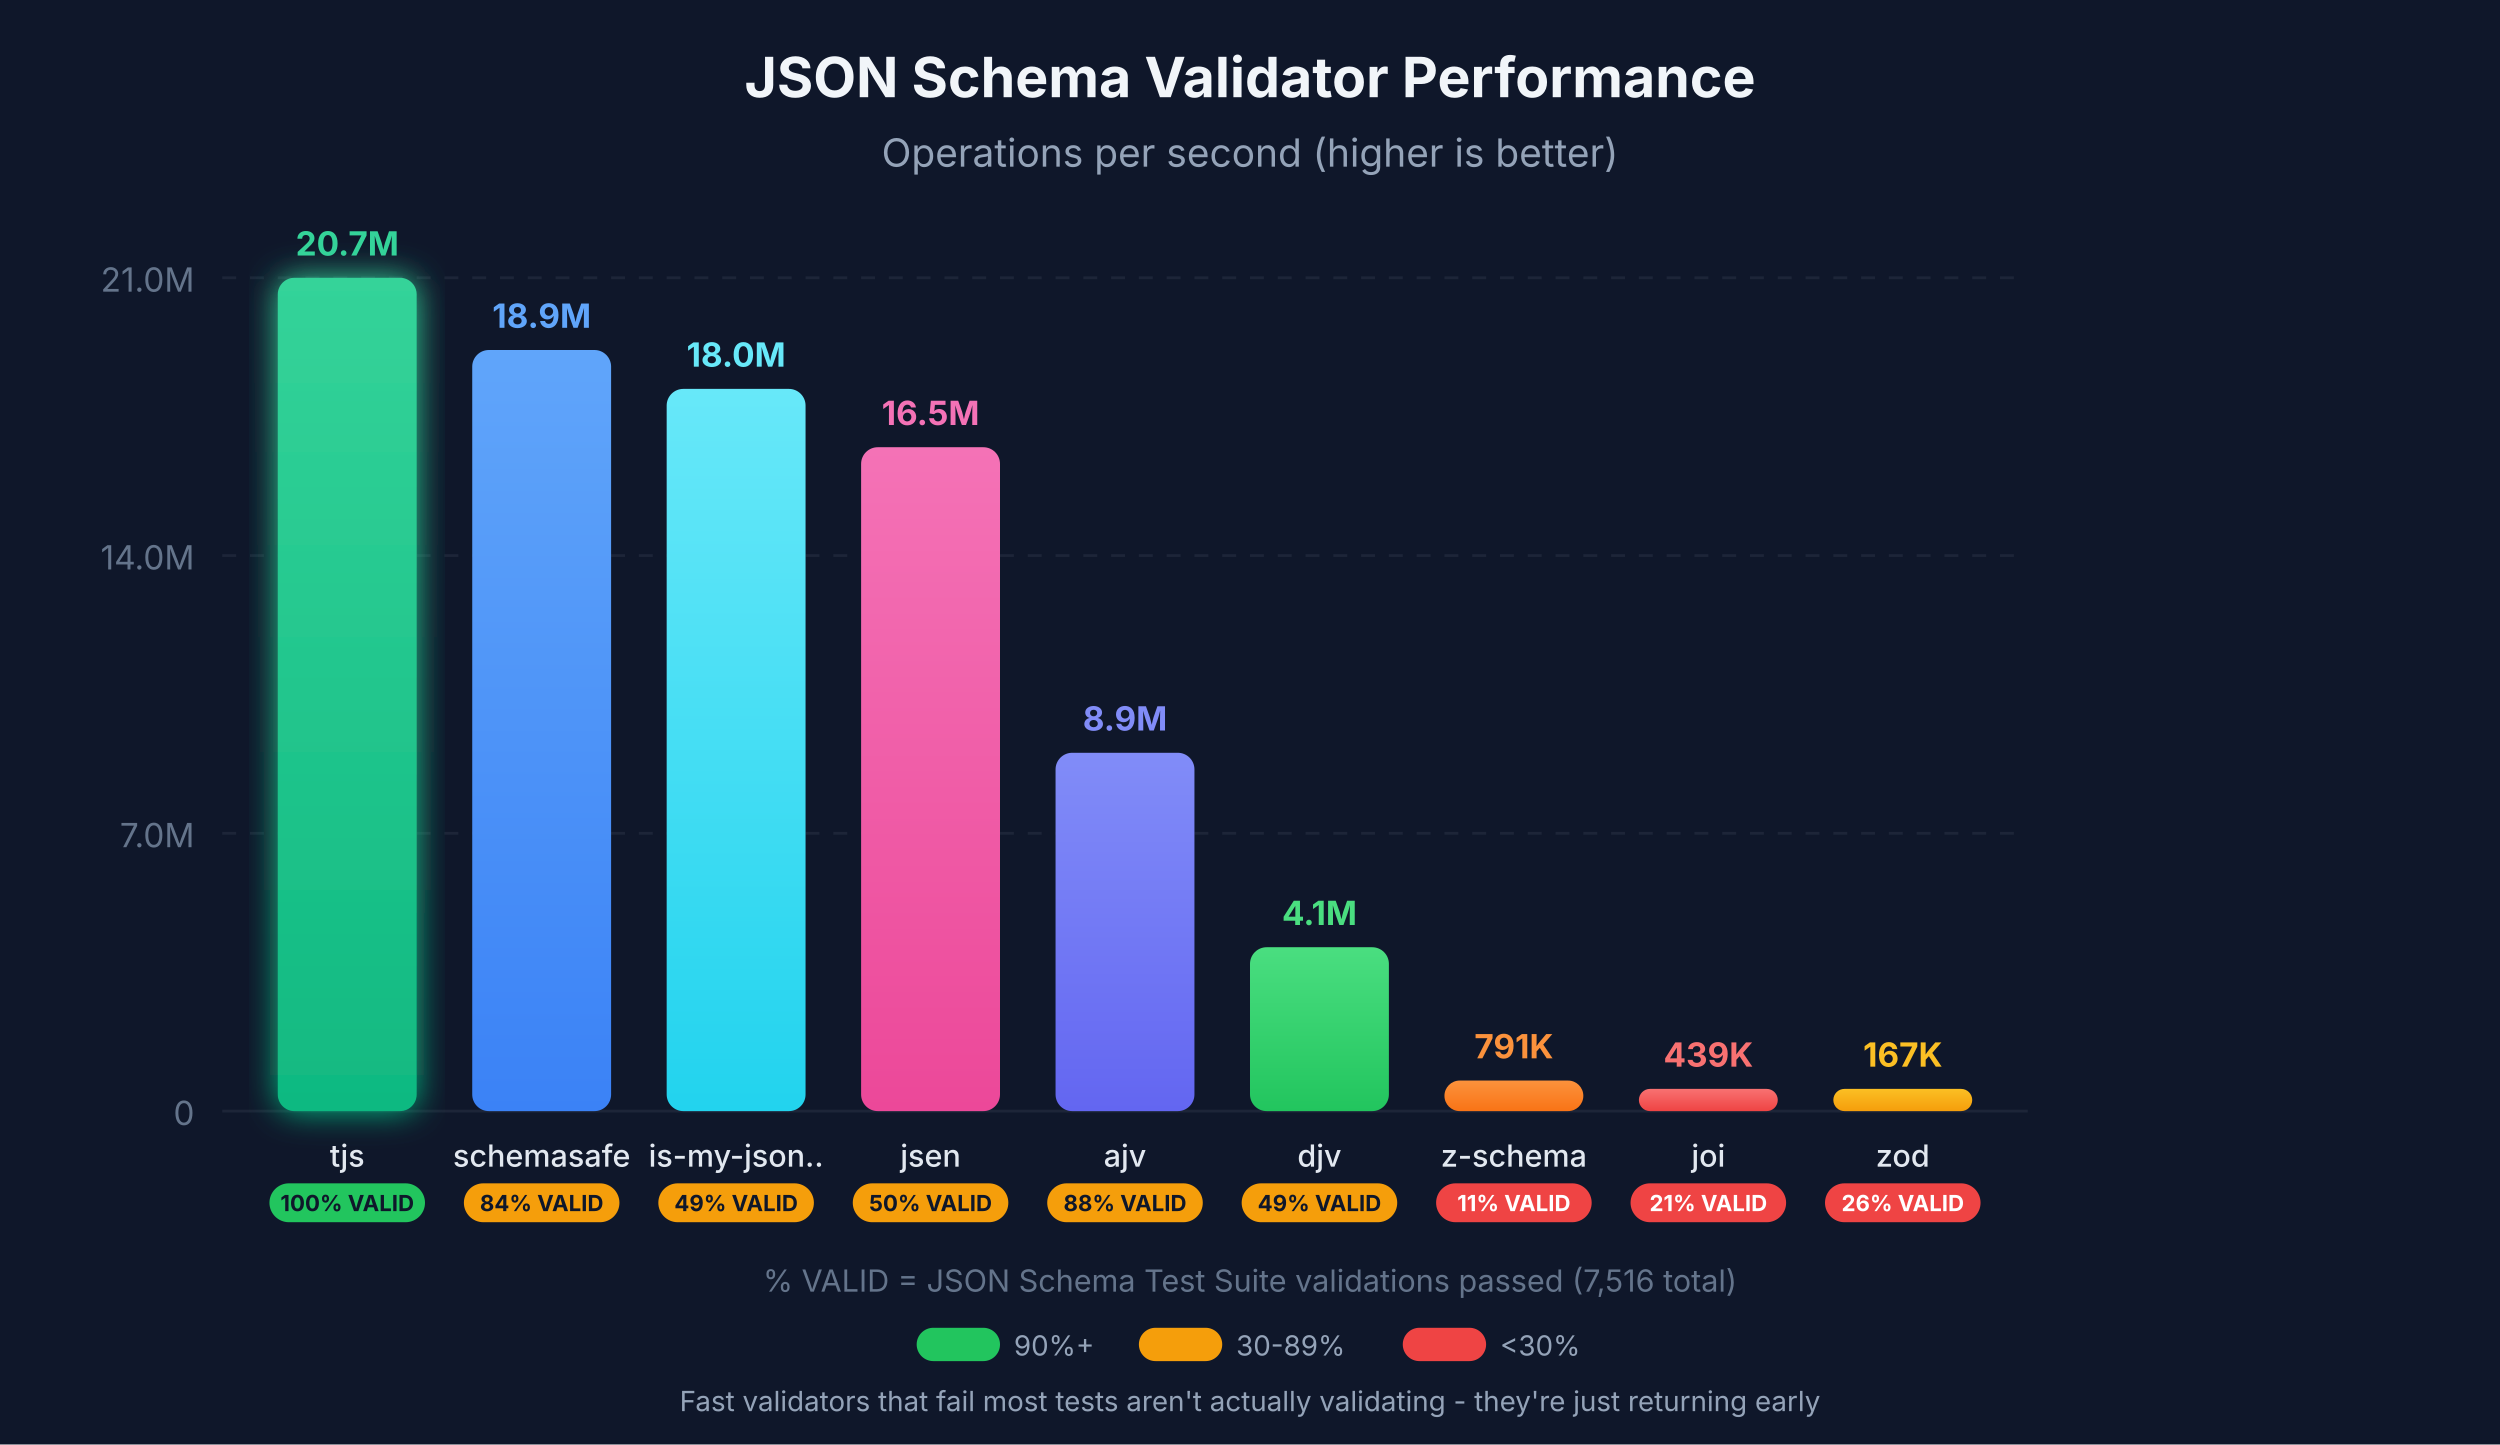
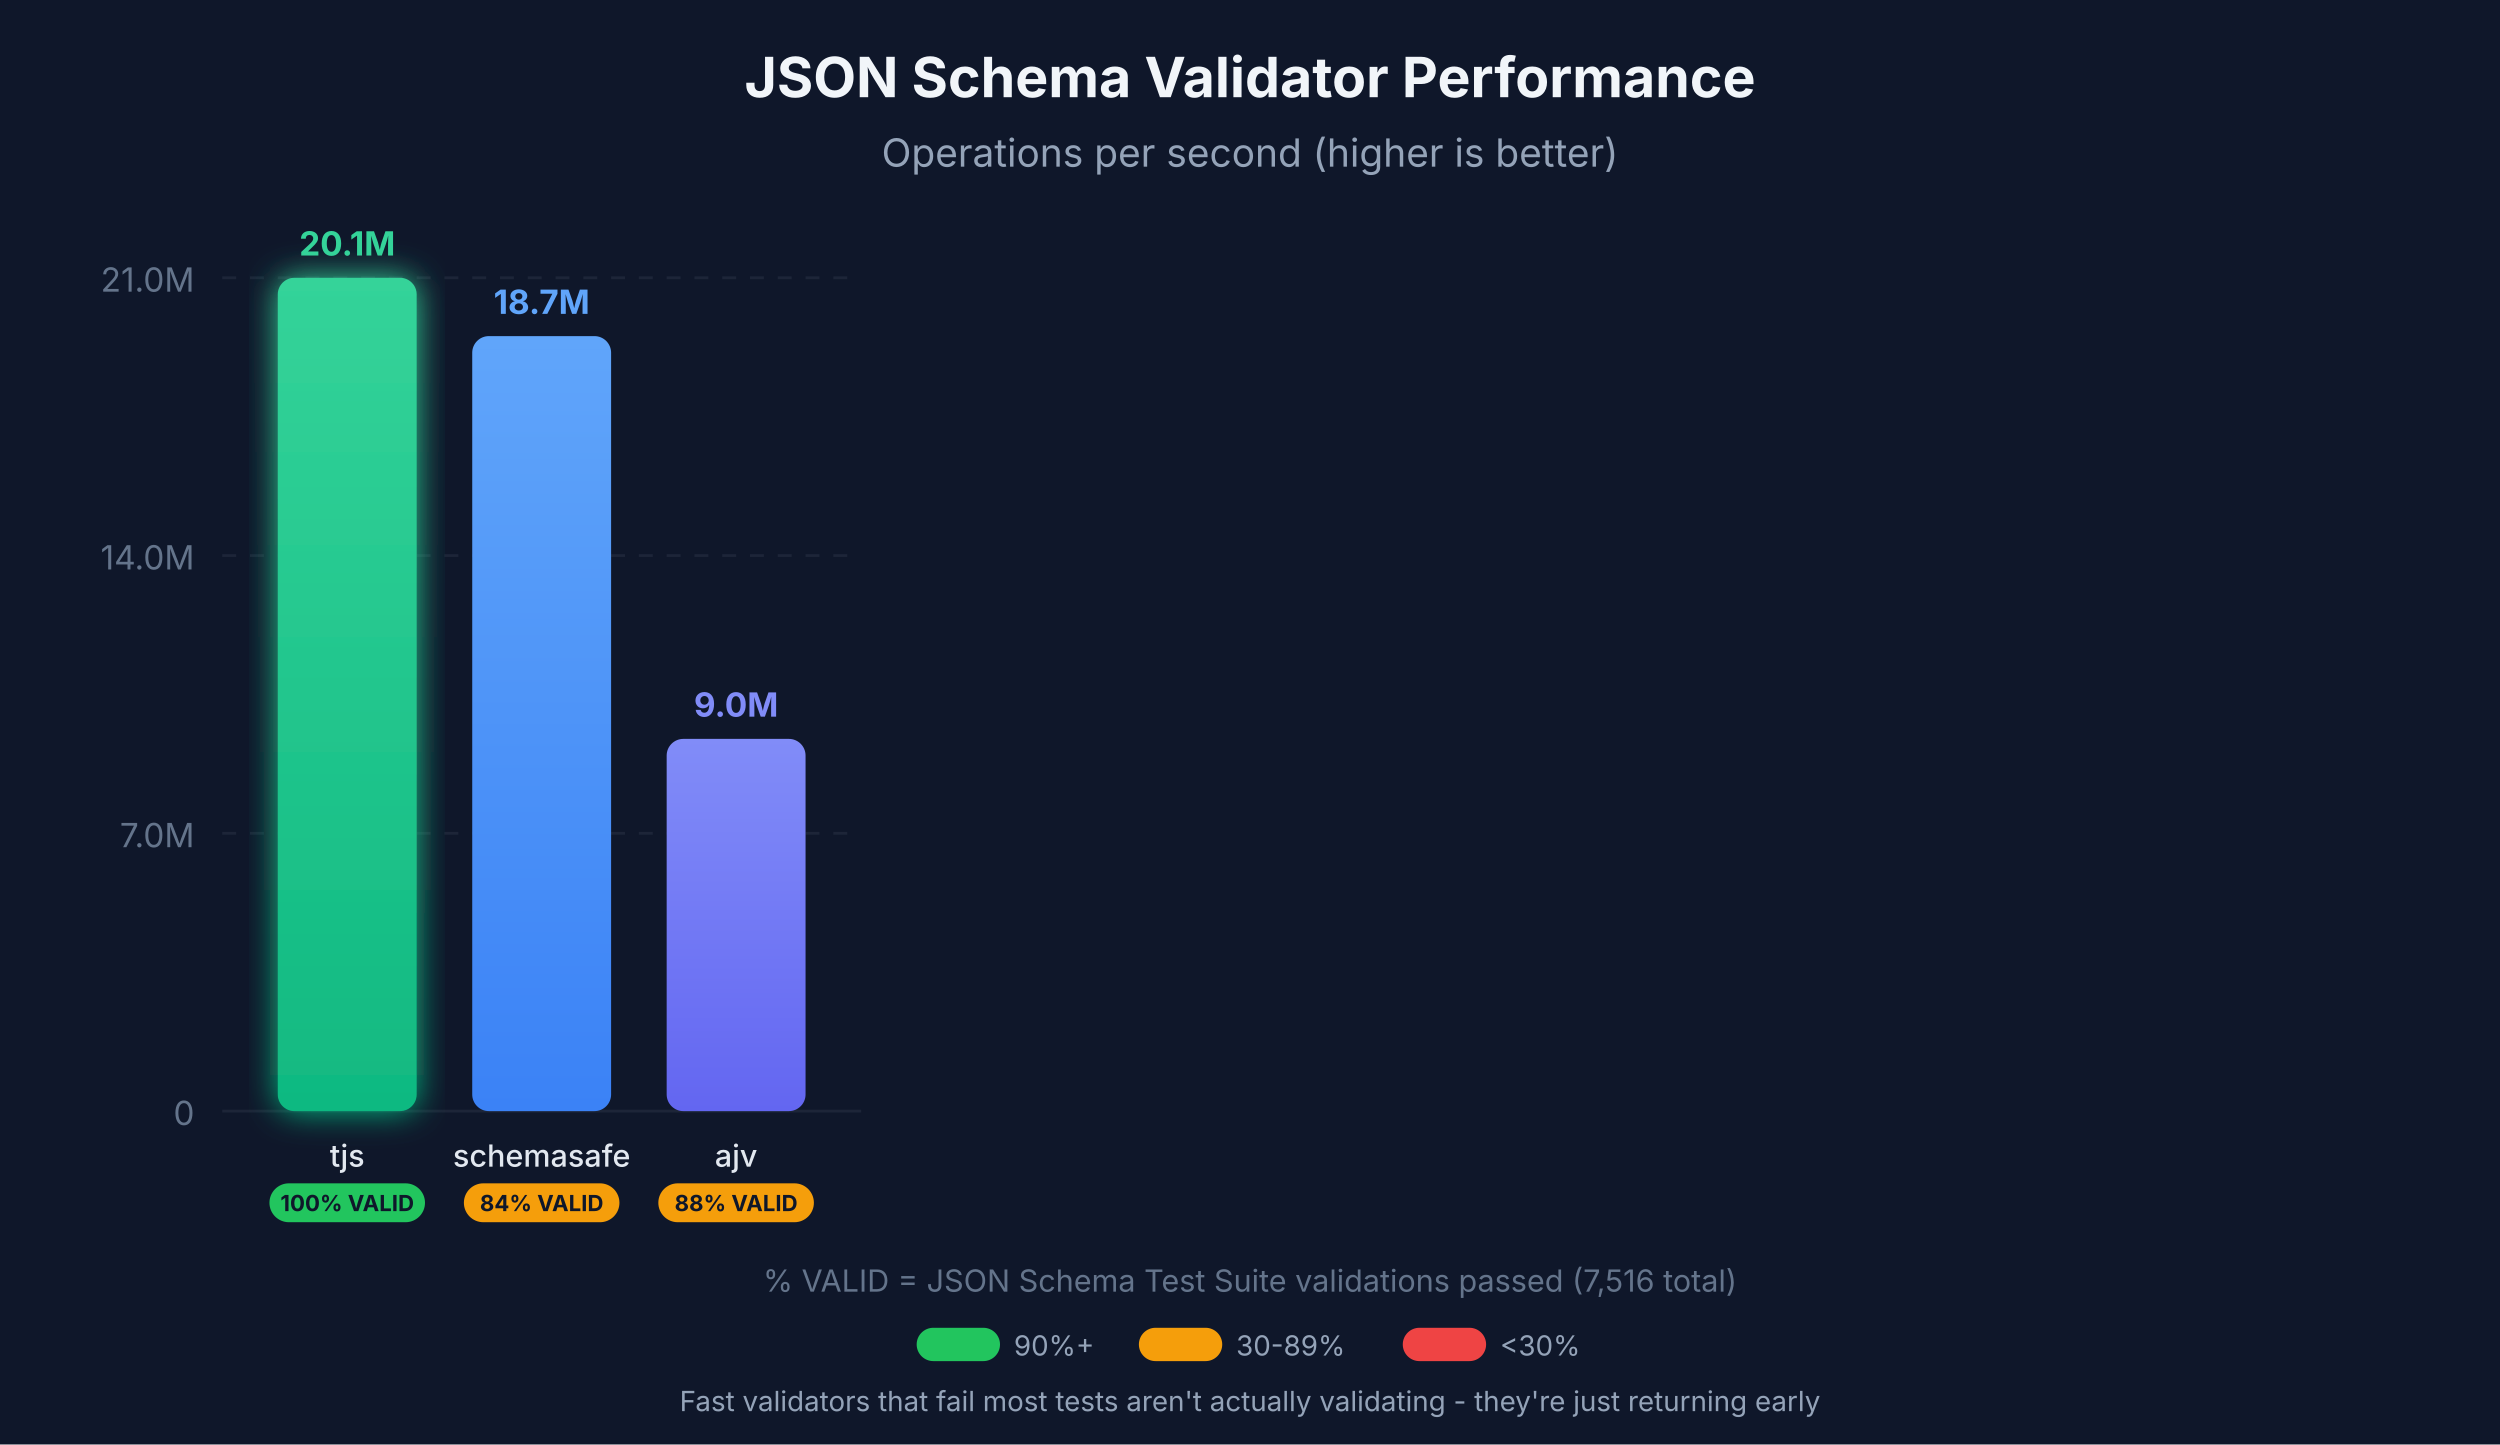
<svg xmlns="http://www.w3.org/2000/svg" viewBox="0 0 900 520">
  <defs>
    <linearGradient id="grad-tjs" x1="0%" y1="0%" x2="0%" y2="100%">
      <stop offset="0%" style="stop-color:#34d399;stop-opacity:1" />
      <stop offset="100%" style="stop-color:#10b981;stop-opacity:1" />
    </linearGradient>
    <linearGradient id="grad-schemasafe" x1="0%" y1="0%" x2="0%" y2="100%">
      <stop offset="0%" style="stop-color:#60a5fa;stop-opacity:1" />
      <stop offset="100%" style="stop-color:#3b82f6;stop-opacity:1" />
    </linearGradient>
-     <linearGradient id="grad-is-my-json-valid" x1="0%" y1="0%" x2="0%" y2="100%">
-       <stop offset="0%" style="stop-color:#67e8f9;stop-opacity:1" />
-       <stop offset="100%" style="stop-color:#22d3ee;stop-opacity:1" />
-     </linearGradient>
-     <linearGradient id="grad-jsen" x1="0%" y1="0%" x2="0%" y2="100%">
-       <stop offset="0%" style="stop-color:#f472b6;stop-opacity:1" />
-       <stop offset="100%" style="stop-color:#ec4899;stop-opacity:1" />
-     </linearGradient>
    <linearGradient id="grad-ajv" x1="0%" y1="0%" x2="0%" y2="100%">
      <stop offset="0%" style="stop-color:#818cf8;stop-opacity:1" />
      <stop offset="100%" style="stop-color:#6366f1;stop-opacity:1" />
-     </linearGradient>
-     <linearGradient id="grad-djv" x1="0%" y1="0%" x2="0%" y2="100%">
-       <stop offset="0%" style="stop-color:#4ade80;stop-opacity:1" />
-       <stop offset="100%" style="stop-color:#22c55e;stop-opacity:1" />
-     </linearGradient>
-     <linearGradient id="grad-z-schema" x1="0%" y1="0%" x2="0%" y2="100%">
-       <stop offset="0%" style="stop-color:#fb923c;stop-opacity:1" />
-       <stop offset="100%" style="stop-color:#f97316;stop-opacity:1" />
-     </linearGradient>
-     <linearGradient id="grad-joi" x1="0%" y1="0%" x2="0%" y2="100%">
-       <stop offset="0%" style="stop-color:#f87171;stop-opacity:1" />
-       <stop offset="100%" style="stop-color:#ef4444;stop-opacity:1" />
-     </linearGradient>
-     <linearGradient id="grad-zod" x1="0%" y1="0%" x2="0%" y2="100%">
-       <stop offset="0%" style="stop-color:#fbbf24;stop-opacity:1" />
-       <stop offset="100%" style="stop-color:#f59e0b;stop-opacity:1" />
    </linearGradient>
    <filter id="glow-tjs" x="-20%" y="-20%" width="140%" height="140%">
      <feGaussianBlur stdDeviation="6" result="coloredBlur" />
      <feMerge>
        <feMergeNode in="coloredBlur" />
        <feMergeNode in="SourceGraphic" />
      </feMerge>
    </filter>
  </defs>
  <rect width="900" height="520" fill="#0f172a" />
  <g opacity="0.1">
-     <line x1="80" y1="400" x2="730" y2="400" stroke="#94a3b8" stroke-width="1" />
-     <line x1="80" y1="300" x2="730" y2="300" stroke="#94a3b8" stroke-width="1" stroke-dasharray="5,5" />
-     <line x1="80" y1="200" x2="730" y2="200" stroke="#94a3b8" stroke-width="1" stroke-dasharray="5,5" />
-     <line x1="80" y1="100" x2="730" y2="100" stroke="#94a3b8" stroke-width="1" stroke-dasharray="5,5" />
+     <line x1="80" y1="400" x2="310" y2="400" stroke="#94a3b8" stroke-width="1" />
+     <line x1="80" y1="300" x2="310" y2="300" stroke="#94a3b8" stroke-width="1" stroke-dasharray="5,5" />
+     <line x1="80" y1="200" x2="310" y2="200" stroke="#94a3b8" stroke-width="1" stroke-dasharray="5,5" />
+     <line x1="80" y1="100" x2="310" y2="100" stroke="#94a3b8" stroke-width="1" stroke-dasharray="5,5" />
  </g>
  <text x="70" y="405" text-anchor="end" fill="#64748b" font-family="system-ui, -apple-system, sans-serif" font-size="12">0</text>
  <text x="70" y="305" text-anchor="end" fill="#64748b" font-family="system-ui, -apple-system, sans-serif" font-size="12">7.0M</text>
  <text x="70" y="205" text-anchor="end" fill="#64748b" font-family="system-ui, -apple-system, sans-serif" font-size="12">14.0M</text>
  <text x="70" y="105" text-anchor="end" fill="#64748b" font-family="system-ui, -apple-system, sans-serif" font-size="12">21.0M</text>
  <text x="450" y="35" text-anchor="middle" fill="#f1f5f9" font-family="system-ui, -apple-system, sans-serif" font-size="20" font-weight="bold">JSON Schema Validator Performance</text>
  <text x="450" y="60" text-anchor="middle" fill="#94a3b8" font-family="system-ui, -apple-system, sans-serif" font-size="14">Operations per second (higher is better)</text>
  <rect x="100" y="100" width="50" height="300" rx="6" fill="url(#grad-tjs)" filter="url(#glow-tjs)" />
-   <text x="125" y="92" text-anchor="middle" fill="#34d399" font-family="system-ui, -apple-system, sans-serif" font-size="12" font-weight="bold">20.7M</text>
+   <text x="125" y="92" text-anchor="middle" fill="#34d399" font-family="system-ui, -apple-system, sans-serif" font-size="12" font-weight="bold">20.1M</text>
  <text x="125" y="420" text-anchor="middle" fill="#e2e8f0" font-family="system-ui, -apple-system, sans-serif" font-size="11" font-weight="500">tjs</text>
  <rect x="97" y="426" width="56" height="14" rx="7" fill="#22c55e" />
  <text x="125" y="436" text-anchor="middle" fill="#0f172a" font-family="system-ui, -apple-system, sans-serif" font-size="8" font-weight="bold">100% VALID</text>
-   <rect x="170" y="126" width="50" height="274" rx="6" fill="url(#grad-schemasafe)" />
-   <text x="195" y="118" text-anchor="middle" fill="#60a5fa" font-family="system-ui, -apple-system, sans-serif" font-size="12" font-weight="bold">18.9M</text>
+   <rect x="170" y="121" width="50" height="279" rx="6" fill="url(#grad-schemasafe)" />
+   <text x="195" y="113" text-anchor="middle" fill="#60a5fa" font-family="system-ui, -apple-system, sans-serif" font-size="12" font-weight="bold">18.7M</text>
  <text x="195" y="420" text-anchor="middle" fill="#e2e8f0" font-family="system-ui, -apple-system, sans-serif" font-size="11" font-weight="500">schemasafe</text>
  <rect x="167" y="426" width="56" height="14" rx="7" fill="#f59e0b" />
  <text x="195" y="436" text-anchor="middle" fill="#0f172a" font-family="system-ui, -apple-system, sans-serif" font-size="8" font-weight="bold">84% VALID</text>
-   <rect x="240" y="140" width="50" height="260" rx="6" fill="url(#grad-is-my-json-valid)" />
-   <text x="265" y="132" text-anchor="middle" fill="#67e8f9" font-family="system-ui, -apple-system, sans-serif" font-size="12" font-weight="bold">18.0M</text>
-   <text x="265" y="420" text-anchor="middle" fill="#e2e8f0" font-family="system-ui, -apple-system, sans-serif" font-size="11" font-weight="500">is-my-json..</text>
+   <rect x="240" y="266" width="50" height="134" rx="6" fill="url(#grad-ajv)" />
+   <text x="265" y="258" text-anchor="middle" fill="#818cf8" font-family="system-ui, -apple-system, sans-serif" font-size="12" font-weight="bold">9.0M</text>
+   <text x="265" y="420" text-anchor="middle" fill="#e2e8f0" font-family="system-ui, -apple-system, sans-serif" font-size="11" font-weight="500">ajv</text>
  <rect x="237" y="426" width="56" height="14" rx="7" fill="#f59e0b" />
-   <text x="265" y="436" text-anchor="middle" fill="#0f172a" font-family="system-ui, -apple-system, sans-serif" font-size="8" font-weight="bold">49% VALID</text>
-   <rect x="310" y="161" width="50" height="239" rx="6" fill="url(#grad-jsen)" />
-   <text x="335" y="153" text-anchor="middle" fill="#f472b6" font-family="system-ui, -apple-system, sans-serif" font-size="12" font-weight="bold">16.5M</text>
-   <text x="335" y="420" text-anchor="middle" fill="#e2e8f0" font-family="system-ui, -apple-system, sans-serif" font-size="11" font-weight="500">jsen</text>
-   <rect x="307" y="426" width="56" height="14" rx="7" fill="#f59e0b" />
-   <text x="335" y="436" text-anchor="middle" fill="#0f172a" font-family="system-ui, -apple-system, sans-serif" font-size="8" font-weight="bold">50% VALID</text>
-   <rect x="380" y="271" width="50" height="129" rx="6" fill="url(#grad-ajv)" />
-   <text x="405" y="263" text-anchor="middle" fill="#818cf8" font-family="system-ui, -apple-system, sans-serif" font-size="12" font-weight="bold">8.9M</text>
-   <text x="405" y="420" text-anchor="middle" fill="#e2e8f0" font-family="system-ui, -apple-system, sans-serif" font-size="11" font-weight="500">ajv</text>
-   <rect x="377" y="426" width="56" height="14" rx="7" fill="#f59e0b" />
-   <text x="405" y="436" text-anchor="middle" fill="#0f172a" font-family="system-ui, -apple-system, sans-serif" font-size="8" font-weight="bold">88% VALID</text>
-   <rect x="450" y="341" width="50" height="59" rx="6" fill="url(#grad-djv)" />
-   <text x="475" y="333" text-anchor="middle" fill="#4ade80" font-family="system-ui, -apple-system, sans-serif" font-size="12" font-weight="bold">4.1M</text>
-   <text x="475" y="420" text-anchor="middle" fill="#e2e8f0" font-family="system-ui, -apple-system, sans-serif" font-size="11" font-weight="500">djv</text>
-   <rect x="447" y="426" width="56" height="14" rx="7" fill="#f59e0b" />
-   <text x="475" y="436" text-anchor="middle" fill="#0f172a" font-family="system-ui, -apple-system, sans-serif" font-size="8" font-weight="bold">49% VALID</text>
-   <rect x="520" y="389" width="50" height="11" rx="5.5" fill="url(#grad-z-schema)" />
-   <text x="545" y="381" text-anchor="middle" fill="#fb923c" font-family="system-ui, -apple-system, sans-serif" font-size="12" font-weight="bold">791K</text>
-   <text x="545" y="420" text-anchor="middle" fill="#e2e8f0" font-family="system-ui, -apple-system, sans-serif" font-size="11" font-weight="500">z-schema</text>
-   <rect x="517" y="426" width="56" height="14" rx="7" fill="#ef4444" />
-   <text x="545" y="436" text-anchor="middle" fill="#fff" font-family="system-ui, -apple-system, sans-serif" font-size="8" font-weight="bold">11% VALID</text>
-   <rect x="590" y="392" width="50" height="8" rx="4" fill="url(#grad-joi)" />
-   <text x="615" y="384" text-anchor="middle" fill="#f87171" font-family="system-ui, -apple-system, sans-serif" font-size="12" font-weight="bold">439K</text>
-   <text x="615" y="420" text-anchor="middle" fill="#e2e8f0" font-family="system-ui, -apple-system, sans-serif" font-size="11" font-weight="500">joi</text>
-   <rect x="587" y="426" width="56" height="14" rx="7" fill="#ef4444" />
-   <text x="615" y="436" text-anchor="middle" fill="#fff" font-family="system-ui, -apple-system, sans-serif" font-size="8" font-weight="bold">21% VALID</text>
-   <rect x="660" y="392" width="50" height="8" rx="4" fill="url(#grad-zod)" />
-   <text x="685" y="384" text-anchor="middle" fill="#fbbf24" font-family="system-ui, -apple-system, sans-serif" font-size="12" font-weight="bold">167K</text>
-   <text x="685" y="420" text-anchor="middle" fill="#e2e8f0" font-family="system-ui, -apple-system, sans-serif" font-size="11" font-weight="500">zod</text>
-   <rect x="657" y="426" width="56" height="14" rx="7" fill="#ef4444" />
-   <text x="685" y="436" text-anchor="middle" fill="#fff" font-family="system-ui, -apple-system, sans-serif" font-size="8" font-weight="bold">26% VALID</text>
+   <text x="265" y="436" text-anchor="middle" fill="#0f172a" font-family="system-ui, -apple-system, sans-serif" font-size="8" font-weight="bold">88% VALID</text>
  <text x="450" y="465" text-anchor="middle" fill="#64748b" font-family="system-ui, -apple-system, sans-serif" font-size="11">% VALID = JSON Schema Test Suite validations passed (7,516 total)</text>
  <g transform="translate(330, 478)">
    <rect x="0" y="0" width="30" height="12" rx="6" fill="#22c55e" />
    <text x="35" y="10" fill="#94a3b8" font-family="system-ui, -apple-system, sans-serif" font-size="10">90%+</text>
    <rect x="80" y="0" width="30" height="12" rx="6" fill="#f59e0b" />
    <text x="115" y="10" fill="#94a3b8" font-family="system-ui, -apple-system, sans-serif" font-size="10">30-89%</text>
    <rect x="175" y="0" width="30" height="12" rx="6" fill="#ef4444" />
    <text x="210" y="10" fill="#94a3b8" font-family="system-ui, -apple-system, sans-serif" font-size="10">&lt;30%</text>
  </g>
  <text x="450" y="508" text-anchor="middle" fill="#94a3b8" font-family="system-ui, -apple-system, sans-serif" font-size="10">Fast validators that fail most tests aren't actually validating - they're just returning early</text>
</svg>
